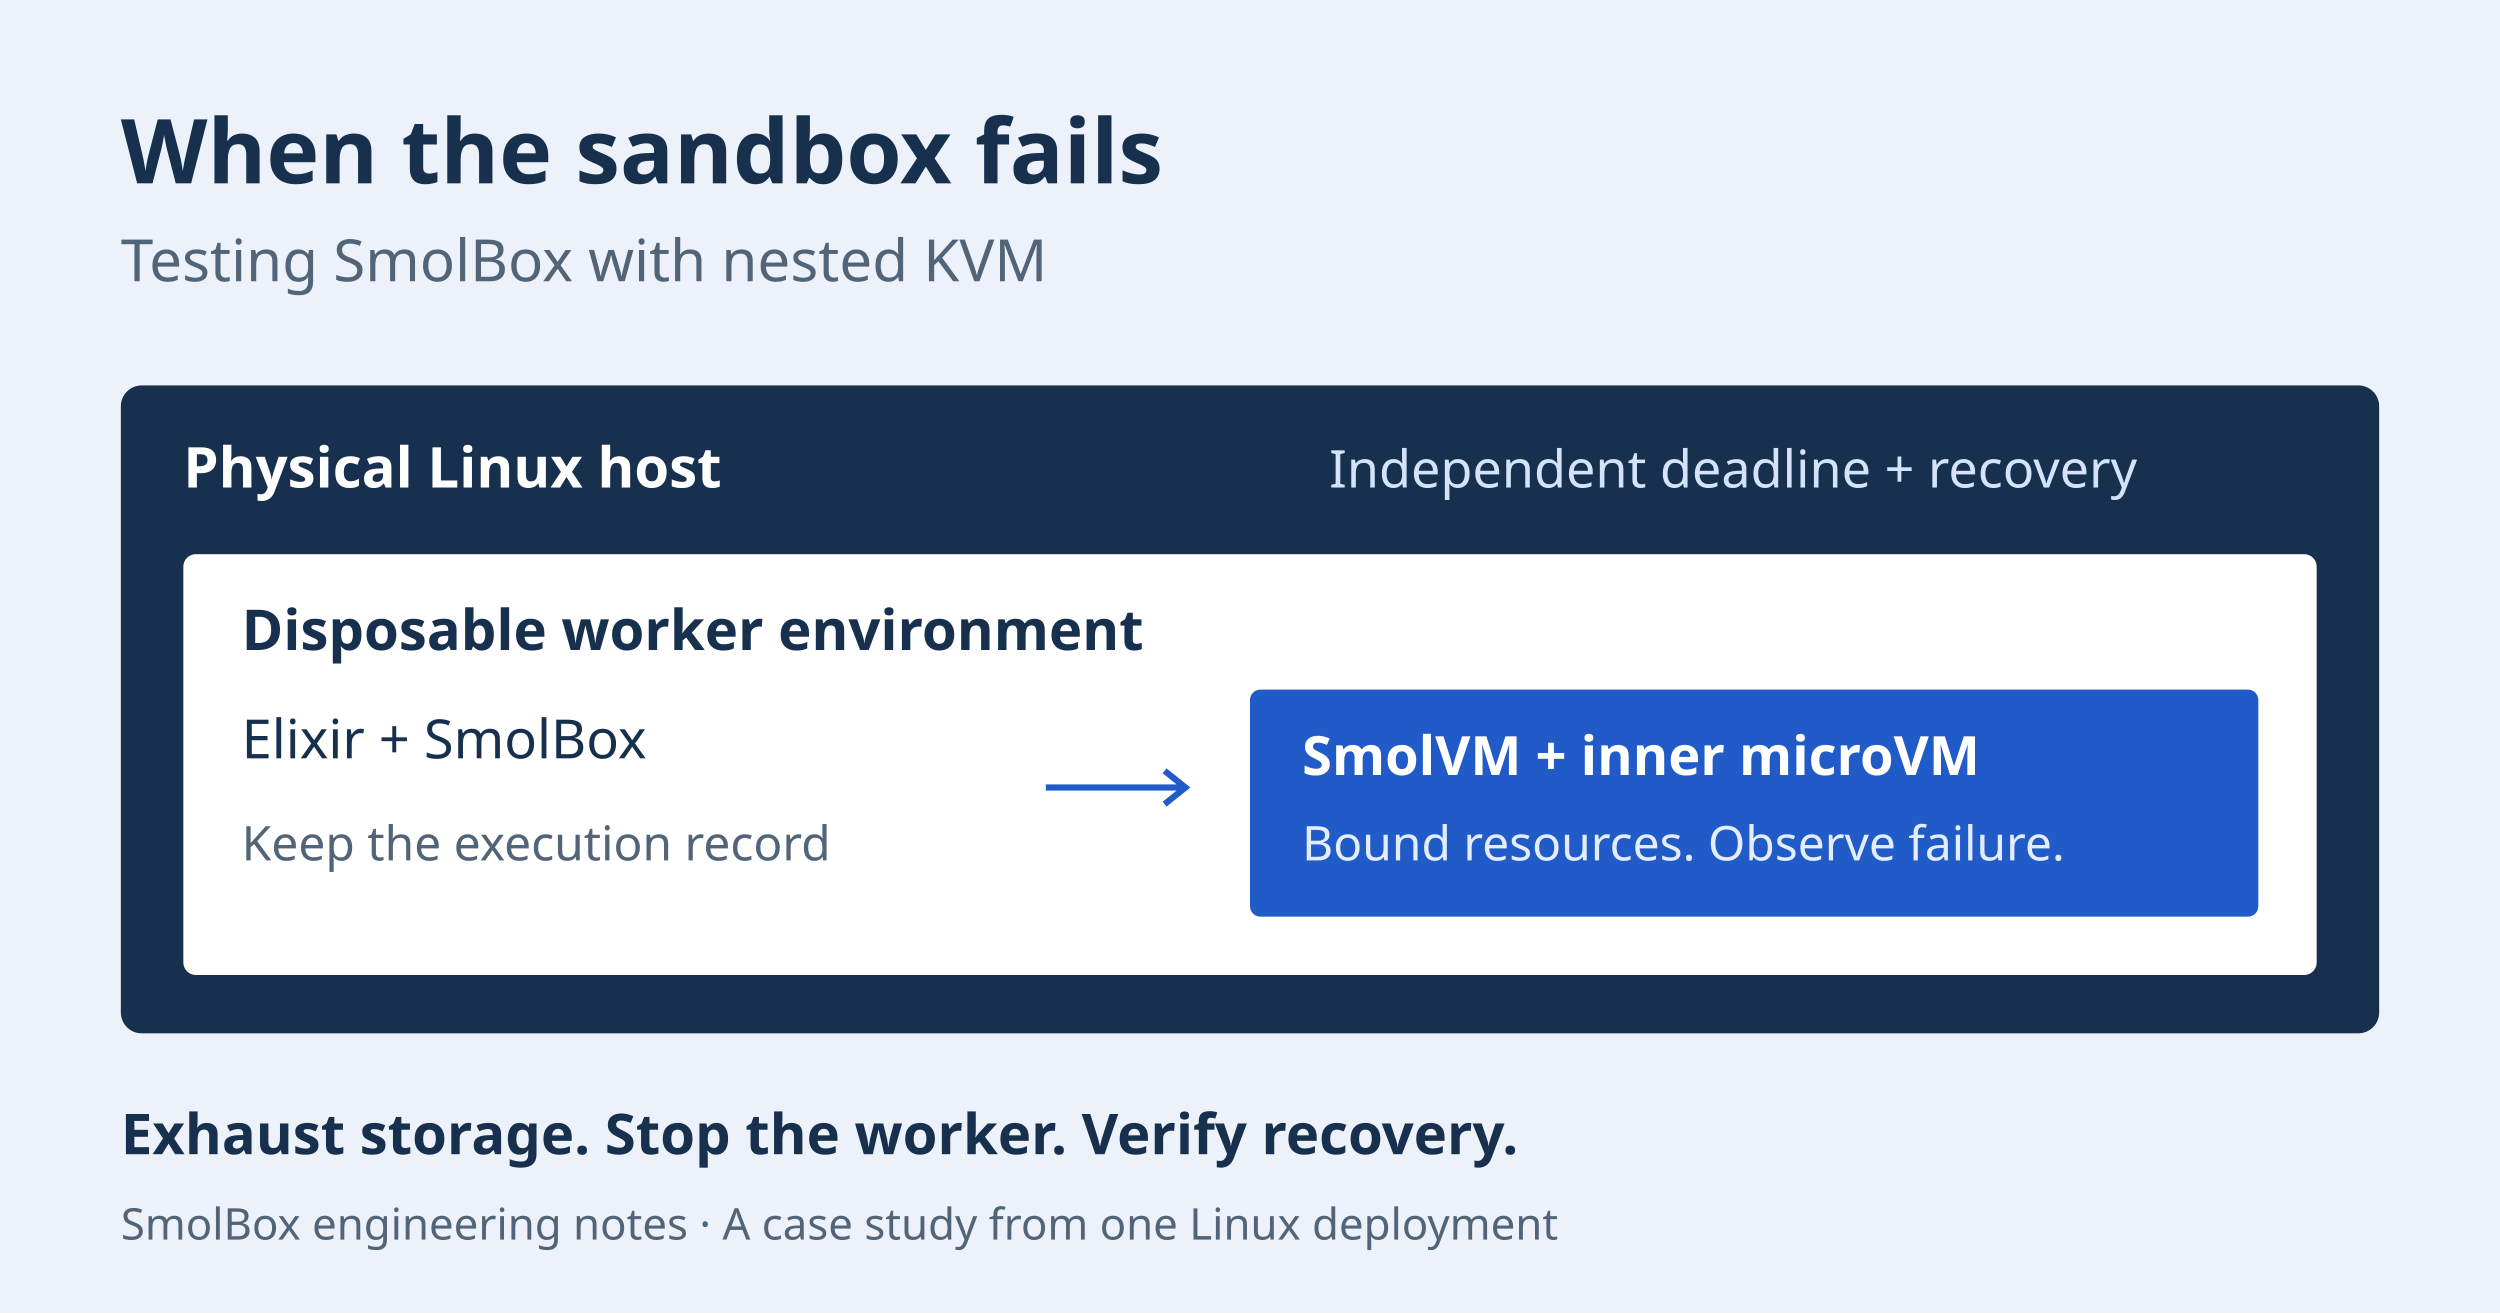
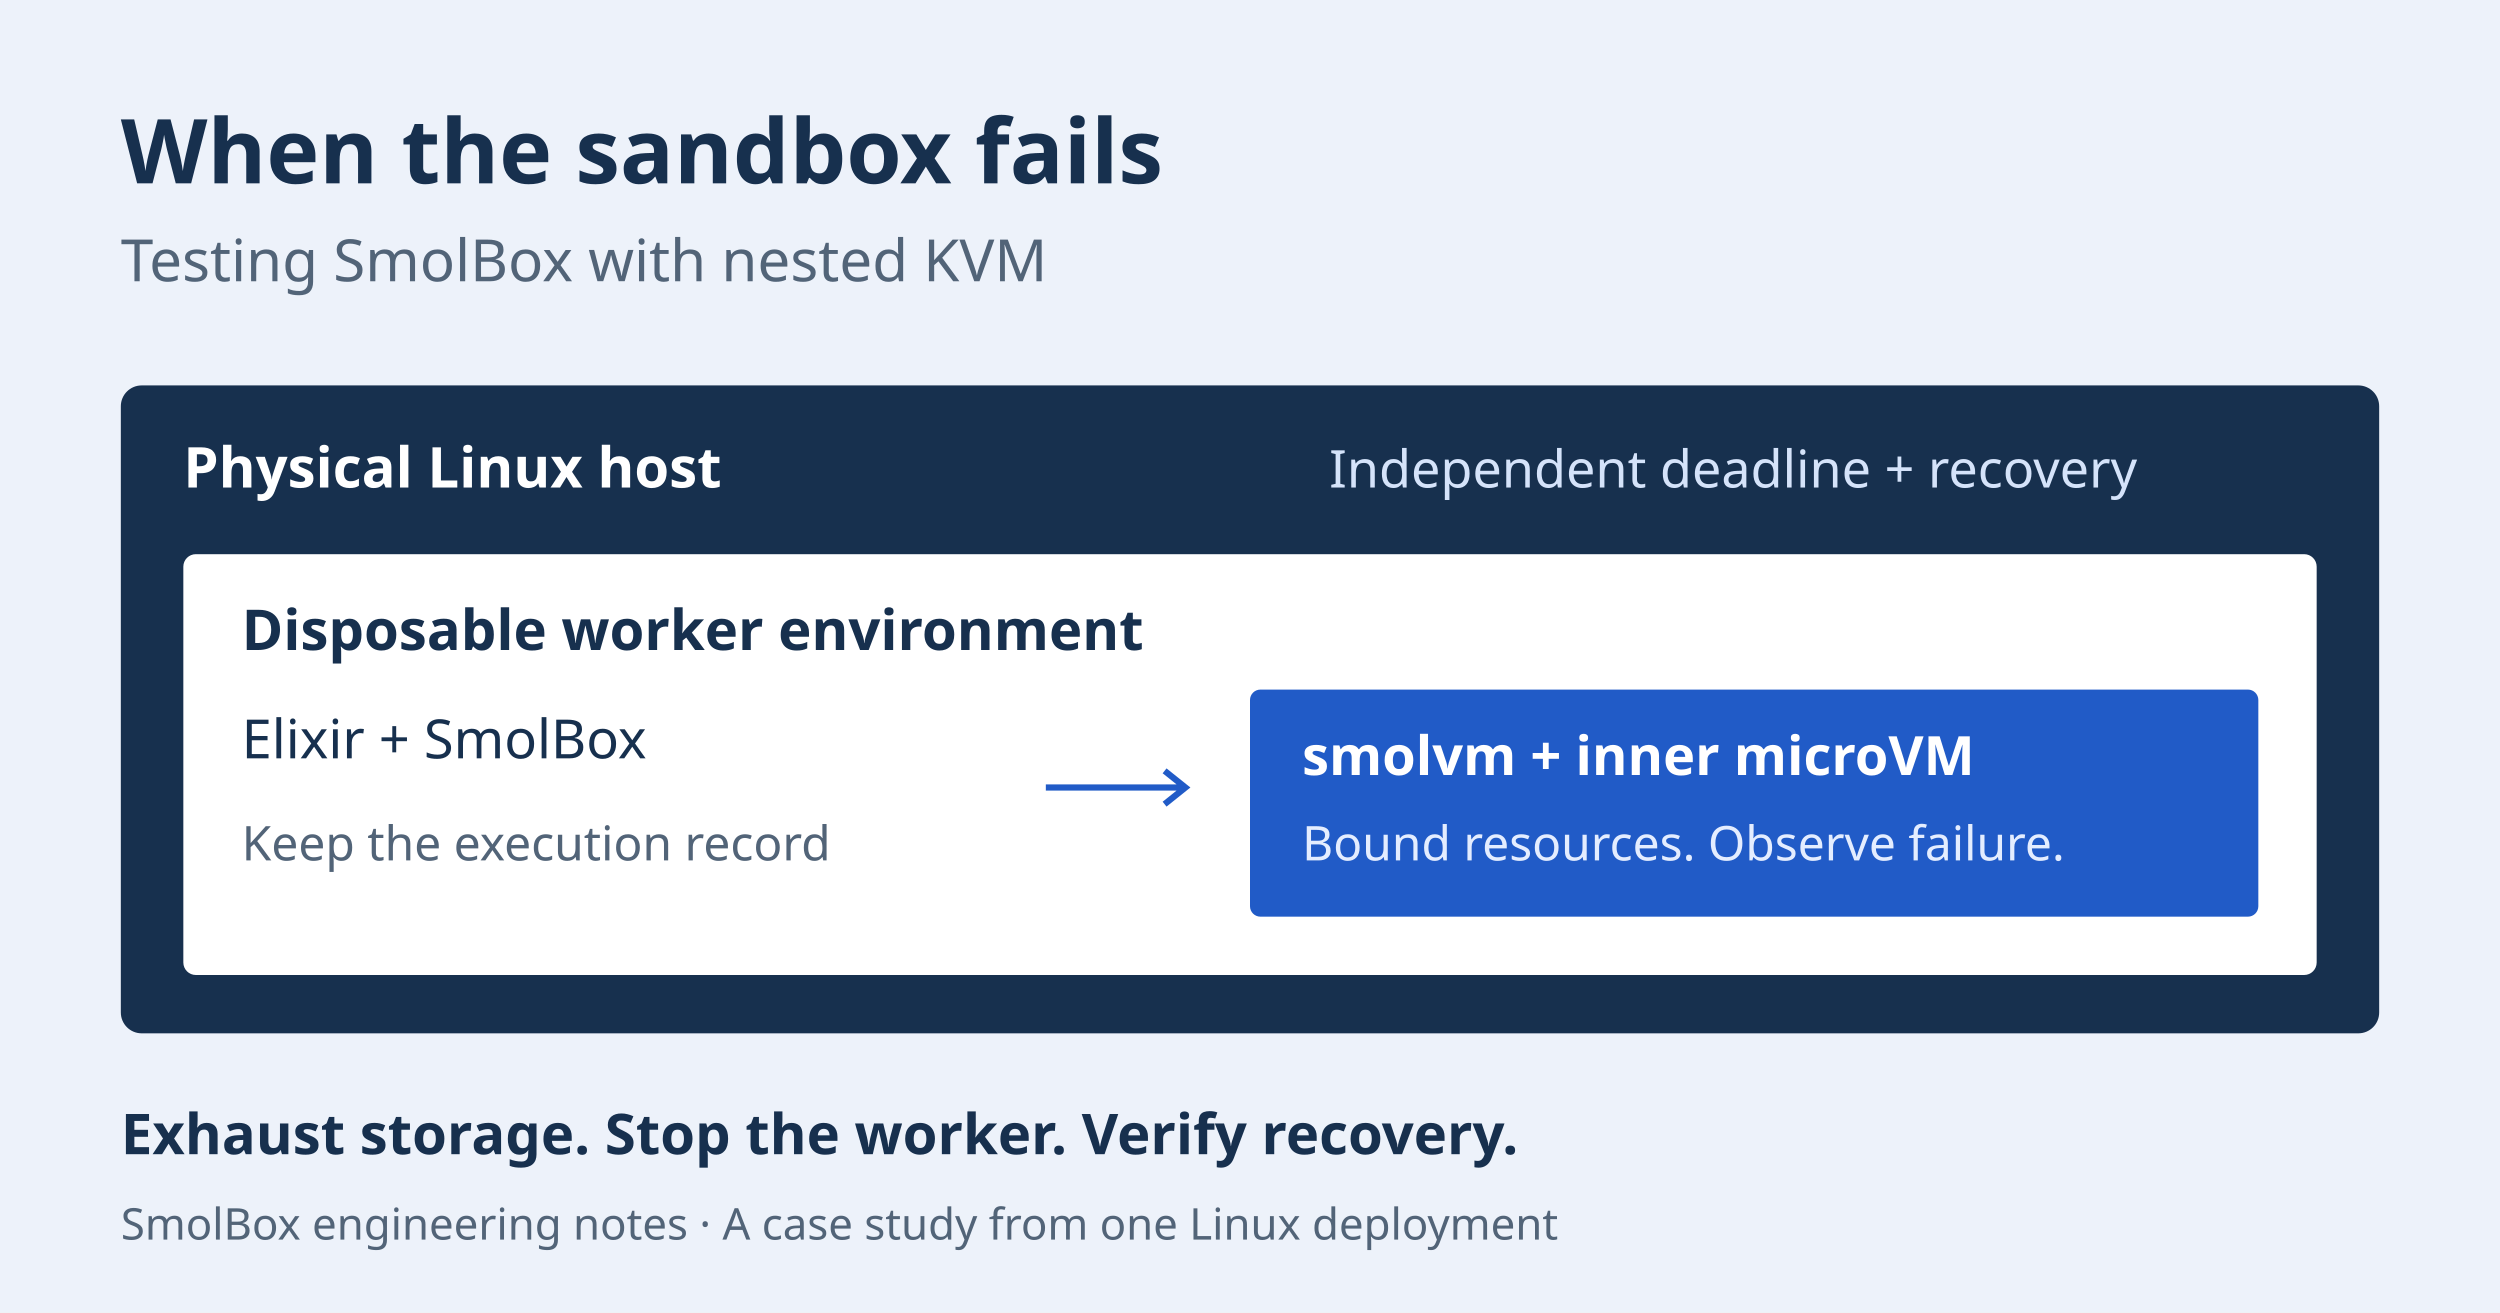
<svg xmlns="http://www.w3.org/2000/svg" width="1200" height="630" viewBox="0 0 1200 630" role="img" aria-labelledby="title desc">
  <rect width="1200" height="630" fill="#edf2fa" />
  <g font-family="sans-serif">
    <text x="58" y="88" font-size="43" font-weight="700" fill="#17304e">When the sandbox fails</text>
    <text x="58" y="135" font-size="28" fill="#526478">Testing SmolBox with nested KVM</text>
    <rect x="58" y="185" width="1084" height="311" rx="10" fill="#17304e" />
    <text x="88" y="234" font-size="27" font-weight="700" fill="#fff">Physical Linux host</text>
    <text x="638" y="234" font-size="25" fill="#d5e3fa">Independent deadline + recovery</text>
    <rect x="88" y="266" width="1024" height="202" rx="6" fill="#fff" />
    <text x="116" y="312" font-size="27" font-weight="700" fill="#17304e">Disposable worker environment</text>
    <text x="116" y="364" font-size="26" fill="#17304e">Elixir + SmolBox</text>
    <text x="116" y="413" font-size="23" fill="#526478">Keep the execution record</text>
    <path d="M502 378h67m-10-8 10 8-10 8" fill="none" stroke="#215bc7" stroke-width="3" />
    <rect x="600" y="331" width="484" height="109" rx="5" fill="#215bc7" />
-     <text x="625" y="372" font-size="26" font-weight="700" fill="#fff">SmolVM + inner microVM</text>
+     <text x="625" y="372" font-size="26" font-weight="700" fill="#fff">smolvm + inner microVM</text>
    <text x="625" y="413" font-size="23" fill="#e4edff">Bound resources. Observe failure.</text>
    <text x="58" y="554" font-size="27" font-weight="600" fill="#17304e">Exhaust storage. Stop the worker. Verify recovery.</text>
    <text x="58" y="595" font-size="21" fill="#526478">SmolBox engineering notes · A case study from one Linux deployment</text>
  </g>
</svg>
